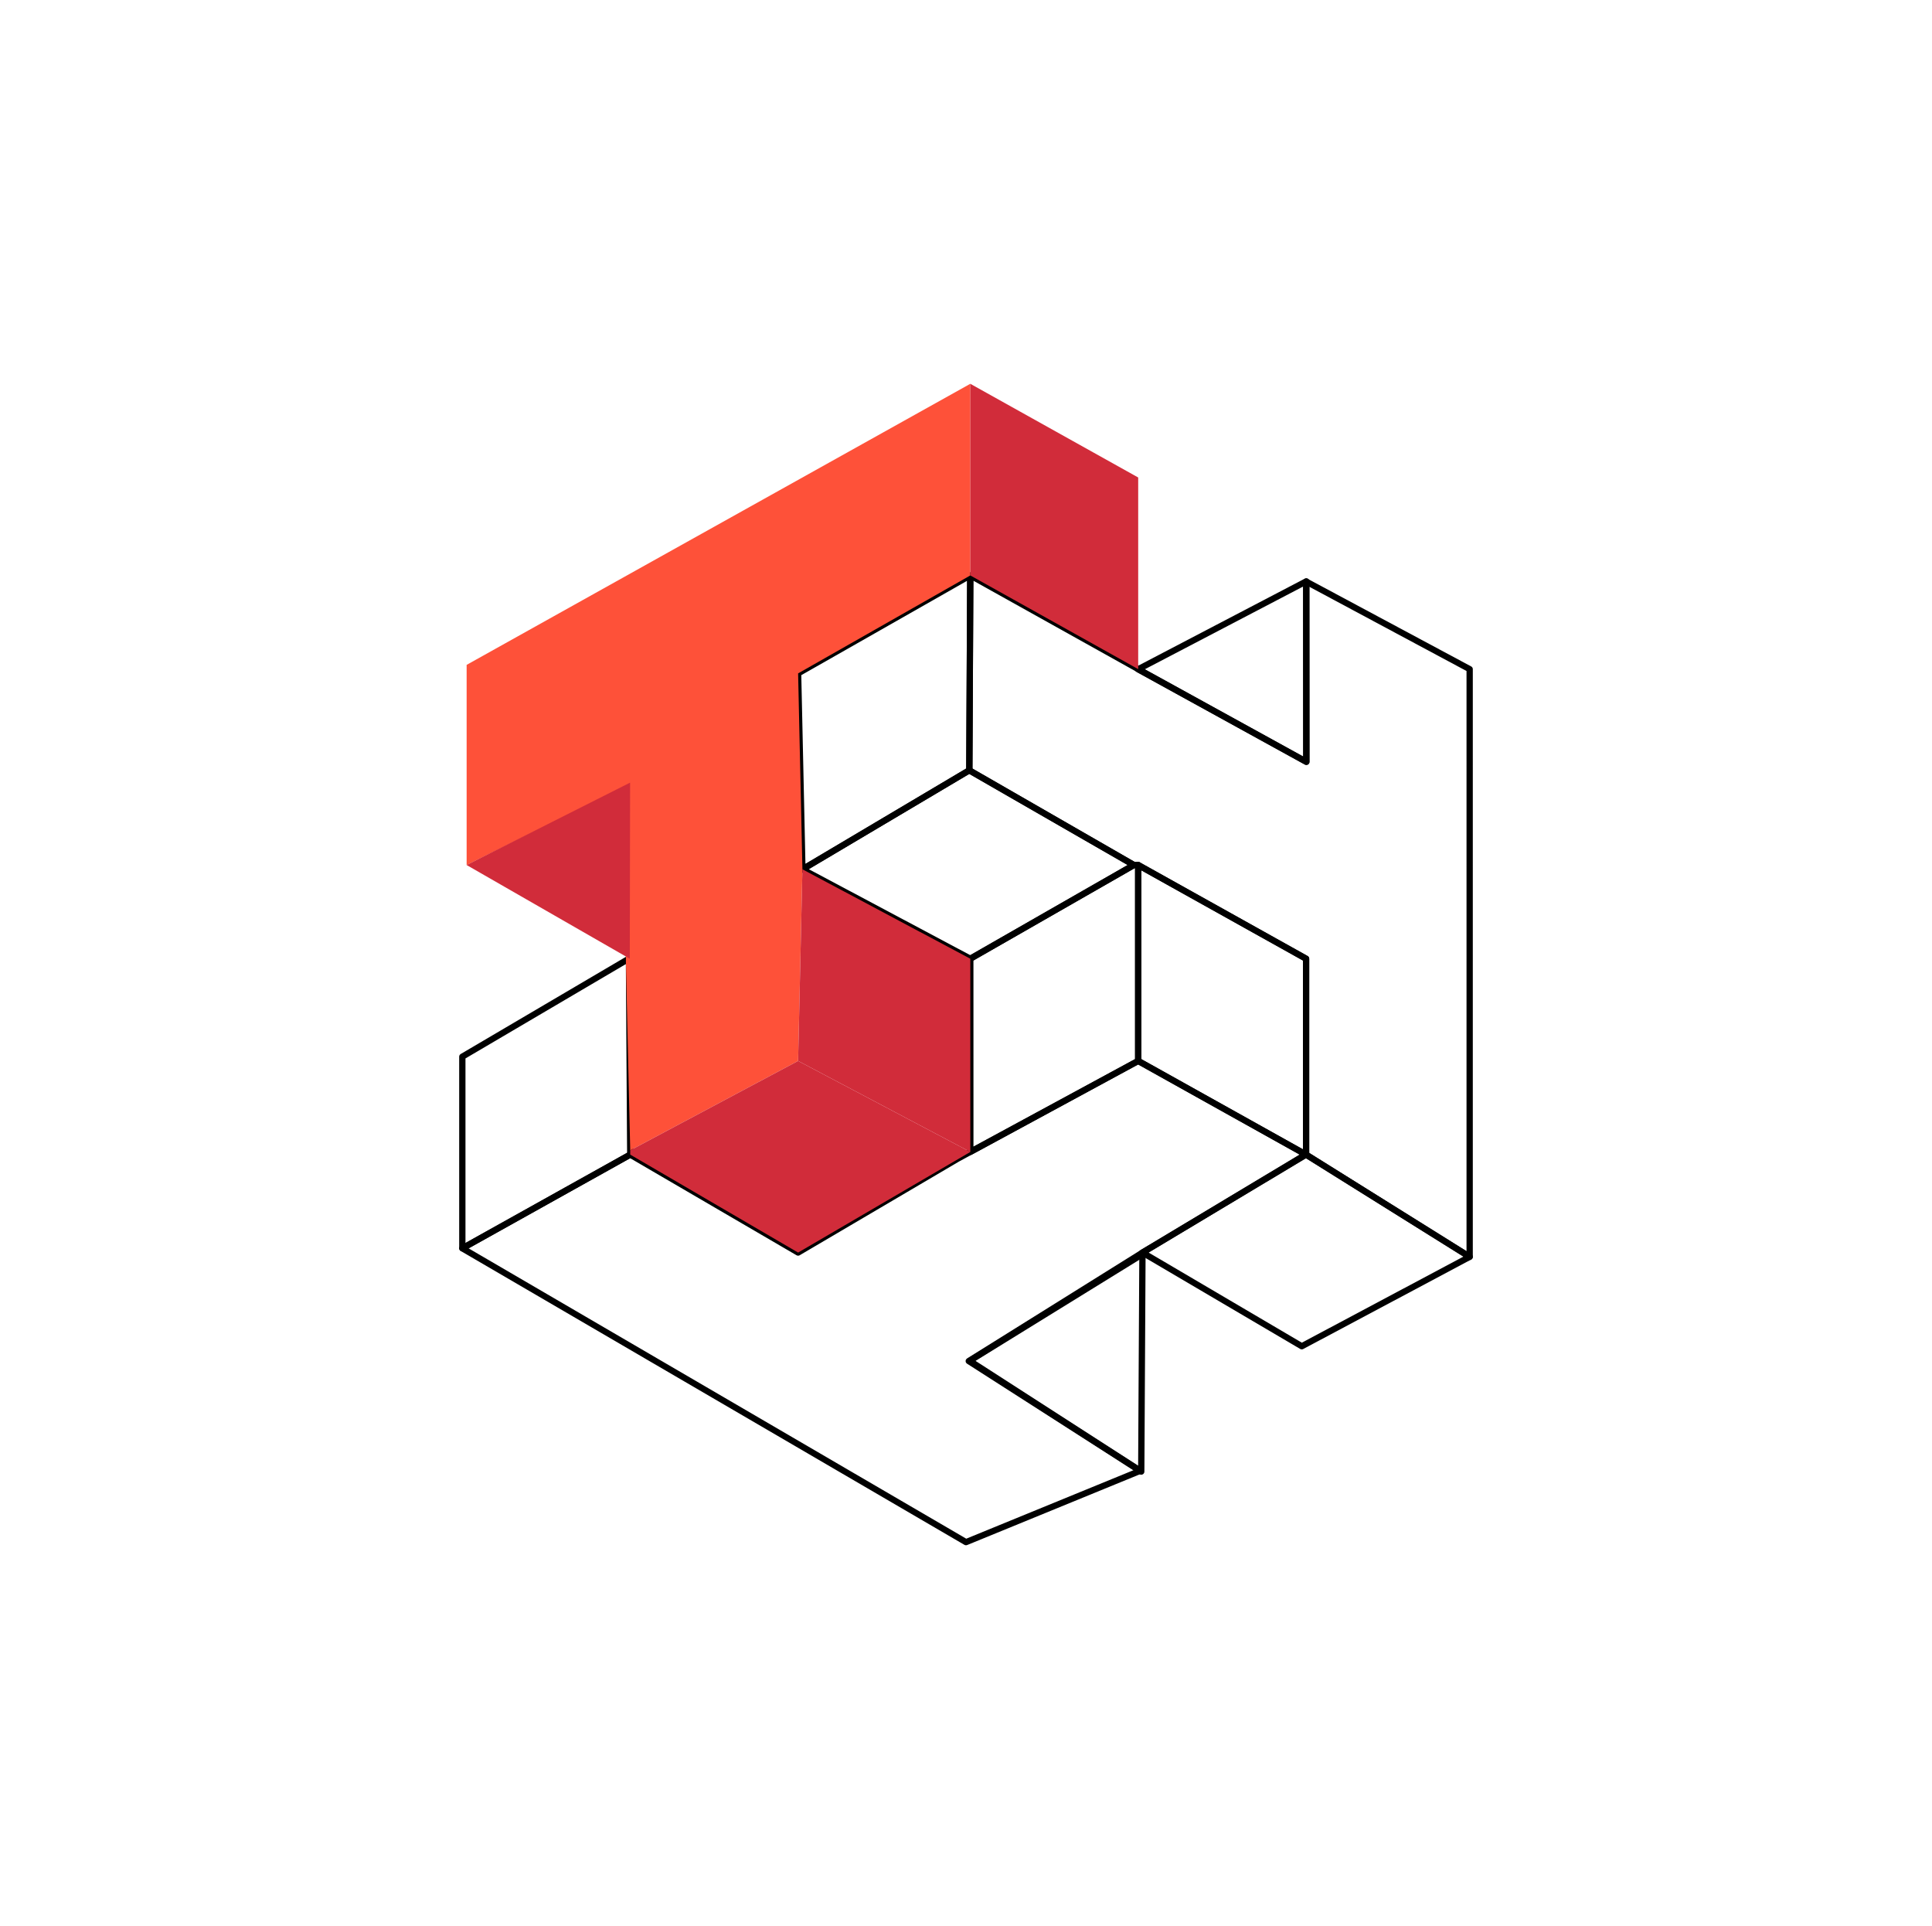
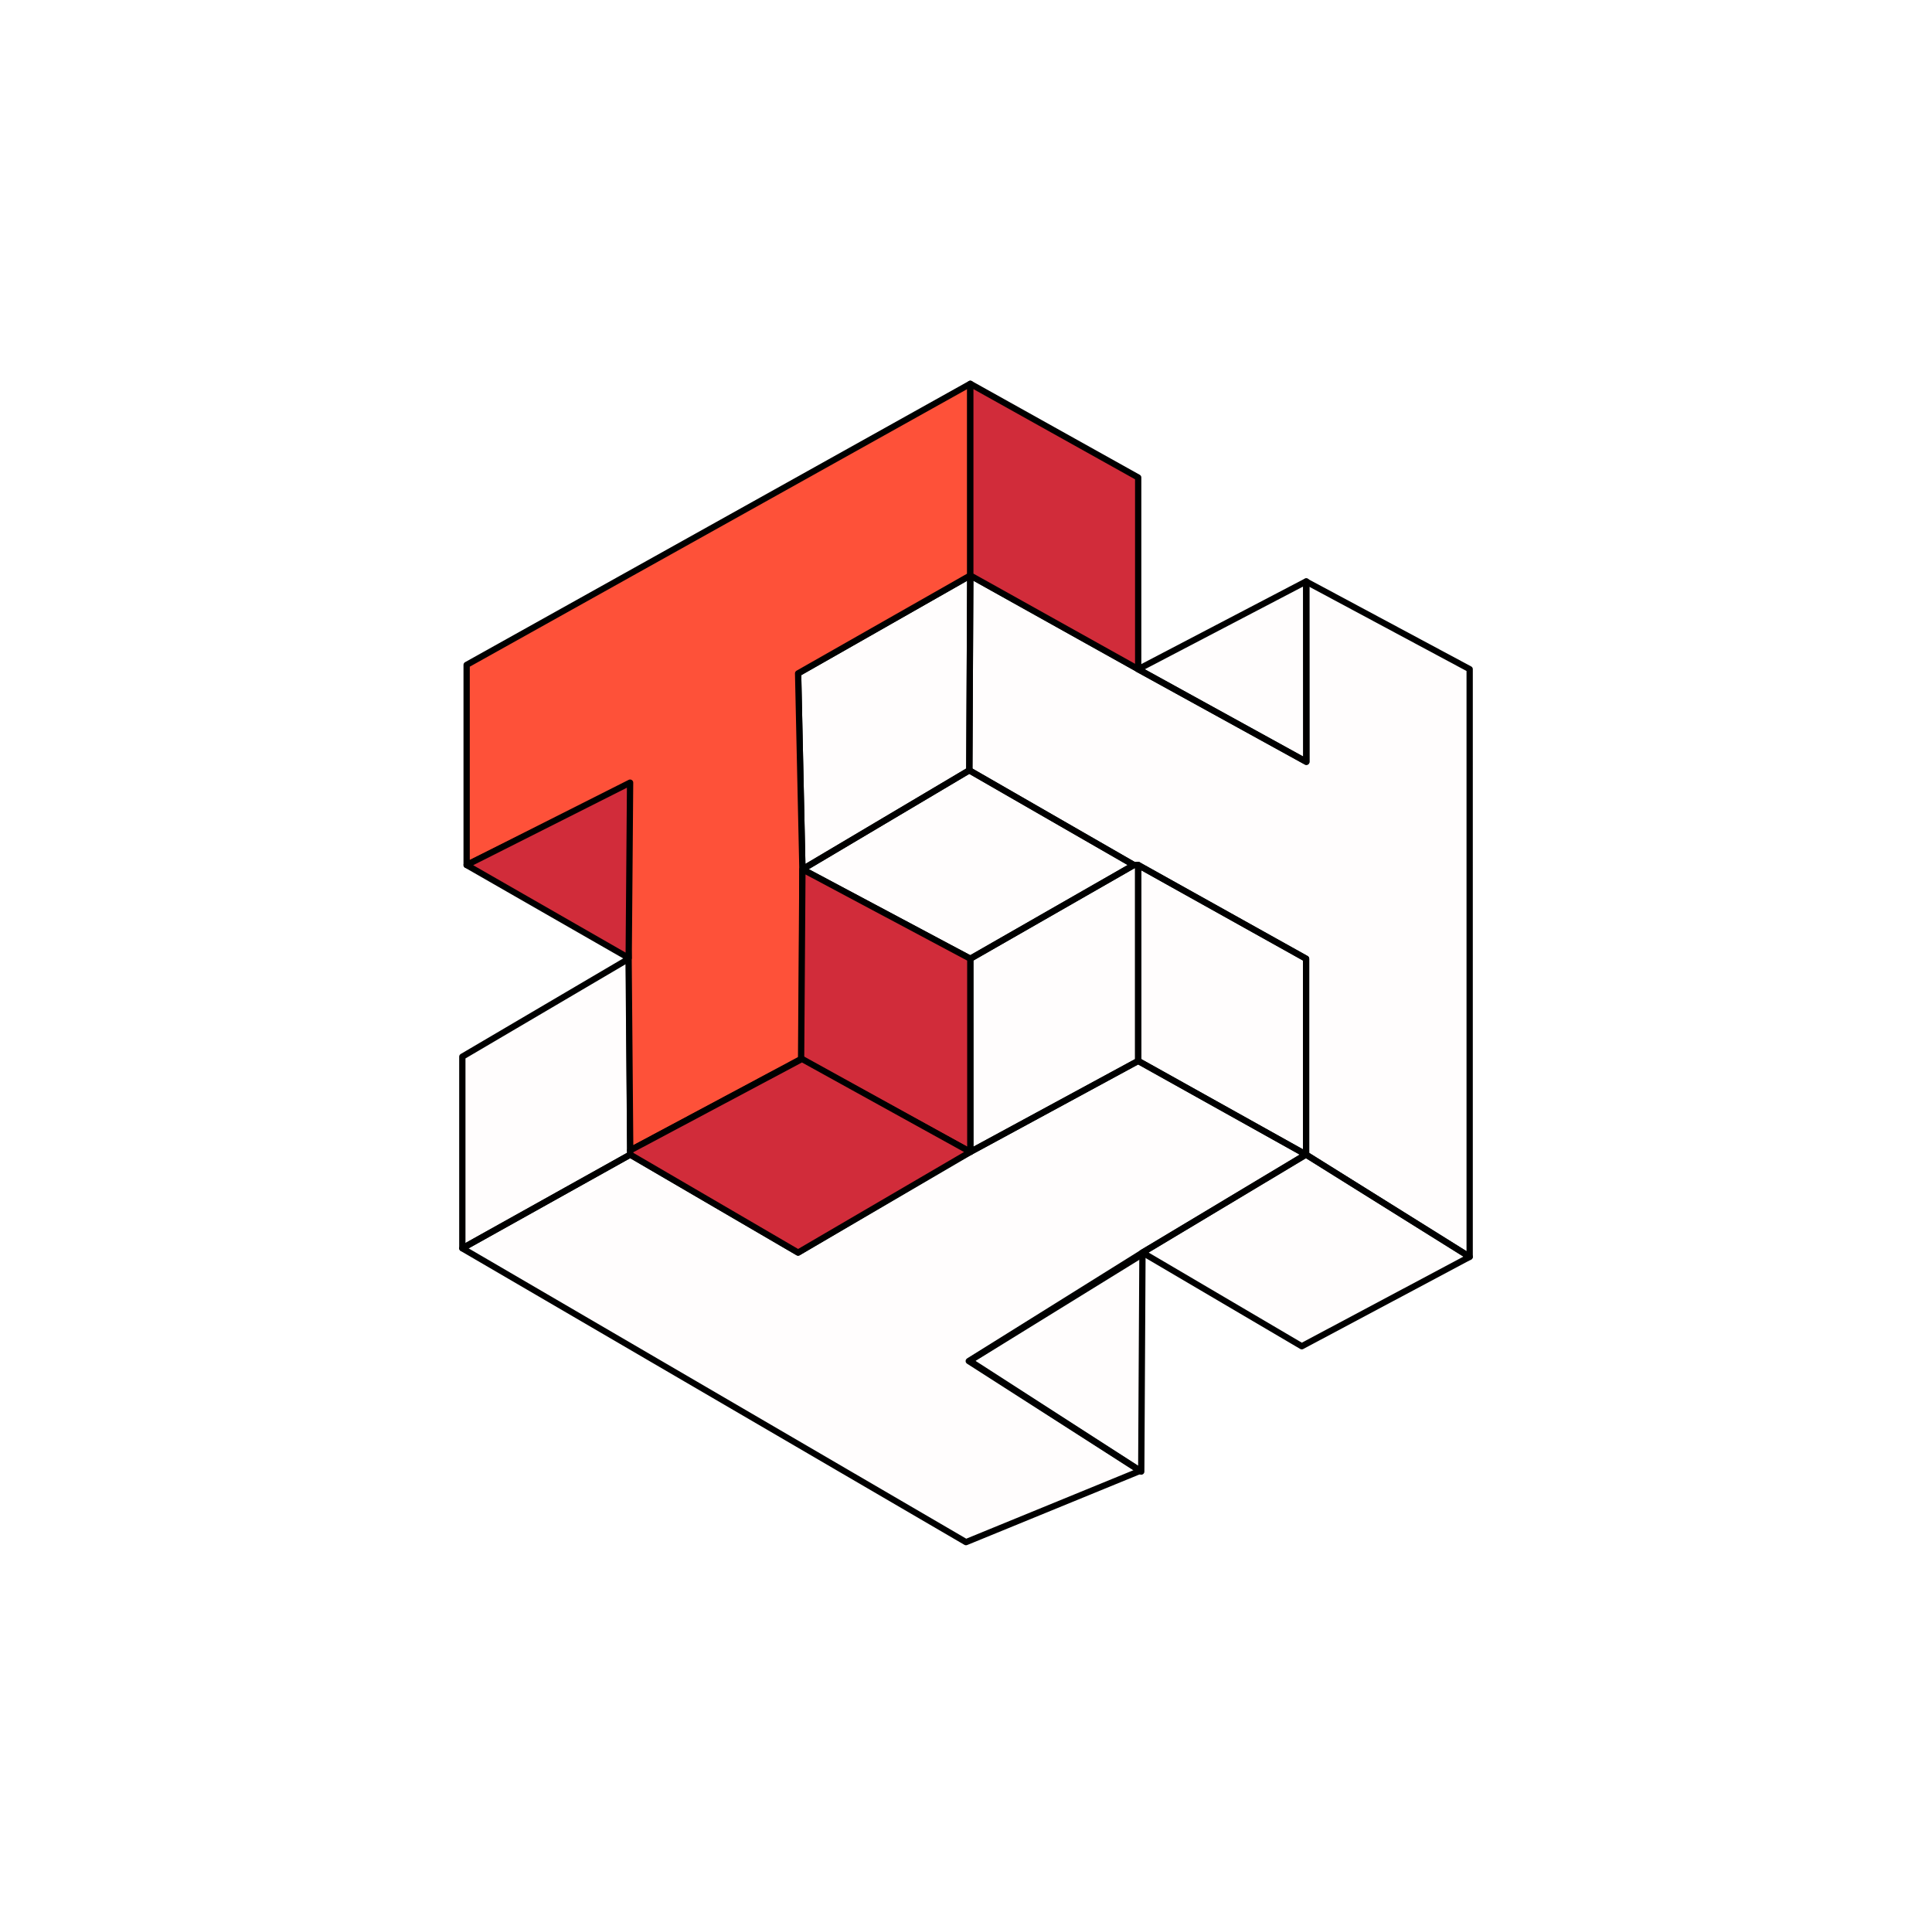
<svg xmlns="http://www.w3.org/2000/svg" width="100%" height="100%" viewBox="0 0 310 309" version="1.1" xml:space="preserve" style="fill-rule:evenodd;clip-rule:evenodd;stroke-linejoin:round;stroke-miterlimit:2;">
  <g transform="matrix(0.855643,0,0,0.846382,40.948,43.134)">
+     <g transform="matrix(1.13312,0,0,1.18263,-40.3984,-51.1726)">
+       <path d="M236.688,107.646L236.363,201.358L208.977,215.605L182.624,200.914L182.212,235.956L153.337,247.281L70.207,199.899L69.812,169.686L126.355,139.186L125.847,108.118L154.16,92.426L181.847,107.422L209.488,93.226L236.688,107.646Z" style="fill:rgb(255,253,253);" />
+     </g>
    <g id="Background">
      <g>
        <g transform="matrix(0.807272,0,0,0.807272,5.74461,3.22259)">
          <path id="Path-6" d="M159,158L197,136L198,136L198,182L159.006,203.371L159,158ZM41,226L41,181L79.706,157.984L80,203L80,204L41,226Z" style="fill:none;fill-rule:nonzero;stroke:black;stroke-width:1.46px;" />
          <path id="Path-7" d="M198,182L198,136L237,158L237,204L198,182ZM198.71,278.434L158.642,252.481L198.991,227.013L198.71,278.434Z" style="fill:none;fill-rule:nonzero;stroke:black;stroke-width:1.46px;" />
        </g>
        <g transform="matrix(0.807272,0,0,0.807272,5.74461,3.22259)">
          <path id="Path-1" d="M159,68L198,90L237.046,111.747L237.026,69.437L275.001,90.006L275,228L237,204L237,158L198,136L197,136L158.769,113.773L159,68Z" style="fill:none;fill-rule:nonzero;stroke:black;stroke-width:1.46px;" />
          <path id="Path-4" d="M120.006,137.013L158.759,113.749L197,136L159,158L120.006,137.013ZM199,227L237,204L275,228L236,249L199,227Z" style="fill:none;fill-rule:nonzero;stroke:black;stroke-width:1.46px;" />
          <path id="Path-9" d="M120,137L119,91L158.986,67.997L158.778,113.757L120,137ZM197.977,90.034L237.054,69.388L237.073,111.778L197.977,90.034Z" style="fill:none;fill-rule:nonzero;stroke:black;stroke-width:1.46px;" />
        </g>
        <g id="Path-2" transform="matrix(0.807272,0,0,0.807272,5.74461,3.22259)">
          <path d="M156,205L198,182L236.937,203.969L199,227L198,228L158.857,252.421L198.488,278.238L158,295L41,226L80,204L119,227L156,205Z" style="fill:none;fill-rule:nonzero;stroke:black;stroke-width:1.46px;" />
        </g>
        <g id="Path-3" transform="matrix(0.807272,0,0,0.807272,5.74461,3.22259)">
-           <path d="M42,136L42,89L159,23L159,68L119,91L120,137L119,182L80,203L79,159L79,158L78,118L42,136Z" style="fill:rgb(254,81,57);fill-rule:nonzero;" />
+           <path d="M42,136L42,89L159,23L159,68L119,91L120,137L119.861,181.449L80,203L79.622,157.884L78,118L42,136Z" style="fill:rgb(254,81,57);fill-rule:nonzero;stroke:black;stroke-width:1.46px;" />
        </g>
        <g id="Path-5" transform="matrix(0.807272,0,0,0.807272,5.74461,3.22259)">
-           <path d="M159,68L159,23L198,45L198,90L159,68ZM119,182L120,137L159,158L159.002,203.37L119,182Z" style="fill:rgb(209,44,58);fill-rule:nonzero;" />
+           <path d="M159,68L159,23L198,45L198,90L159,68ZM119.694,181.575L120,137L159,158L159.002,203.37L119.694,181.575Z" style="fill:rgb(209,44,58);fill-rule:nonzero;stroke:black;stroke-width:1.46px;" />
        </g>
        <g id="Path-8" transform="matrix(0.807272,0,0,0.807272,5.74461,3.22259)">
-           <path d="M42,136L79.971,116.652L79.902,158.005L42,136ZM80,203L119,182L159.008,203.37L119,227L80,204L80,203Z" style="fill:rgb(209,44,58);fill-rule:nonzero;" />
+           <path d="M42,136L79.971,116.652L79.645,157.822L42,136ZM80,203L119.904,181.533L159.008,203.37L119,227L80,204L80,203Z" style="fill:rgb(209,44,58);fill-rule:nonzero;stroke:black;stroke-width:1.46px;" />
        </g>
      </g>
    </g>
  </g>
</svg>
